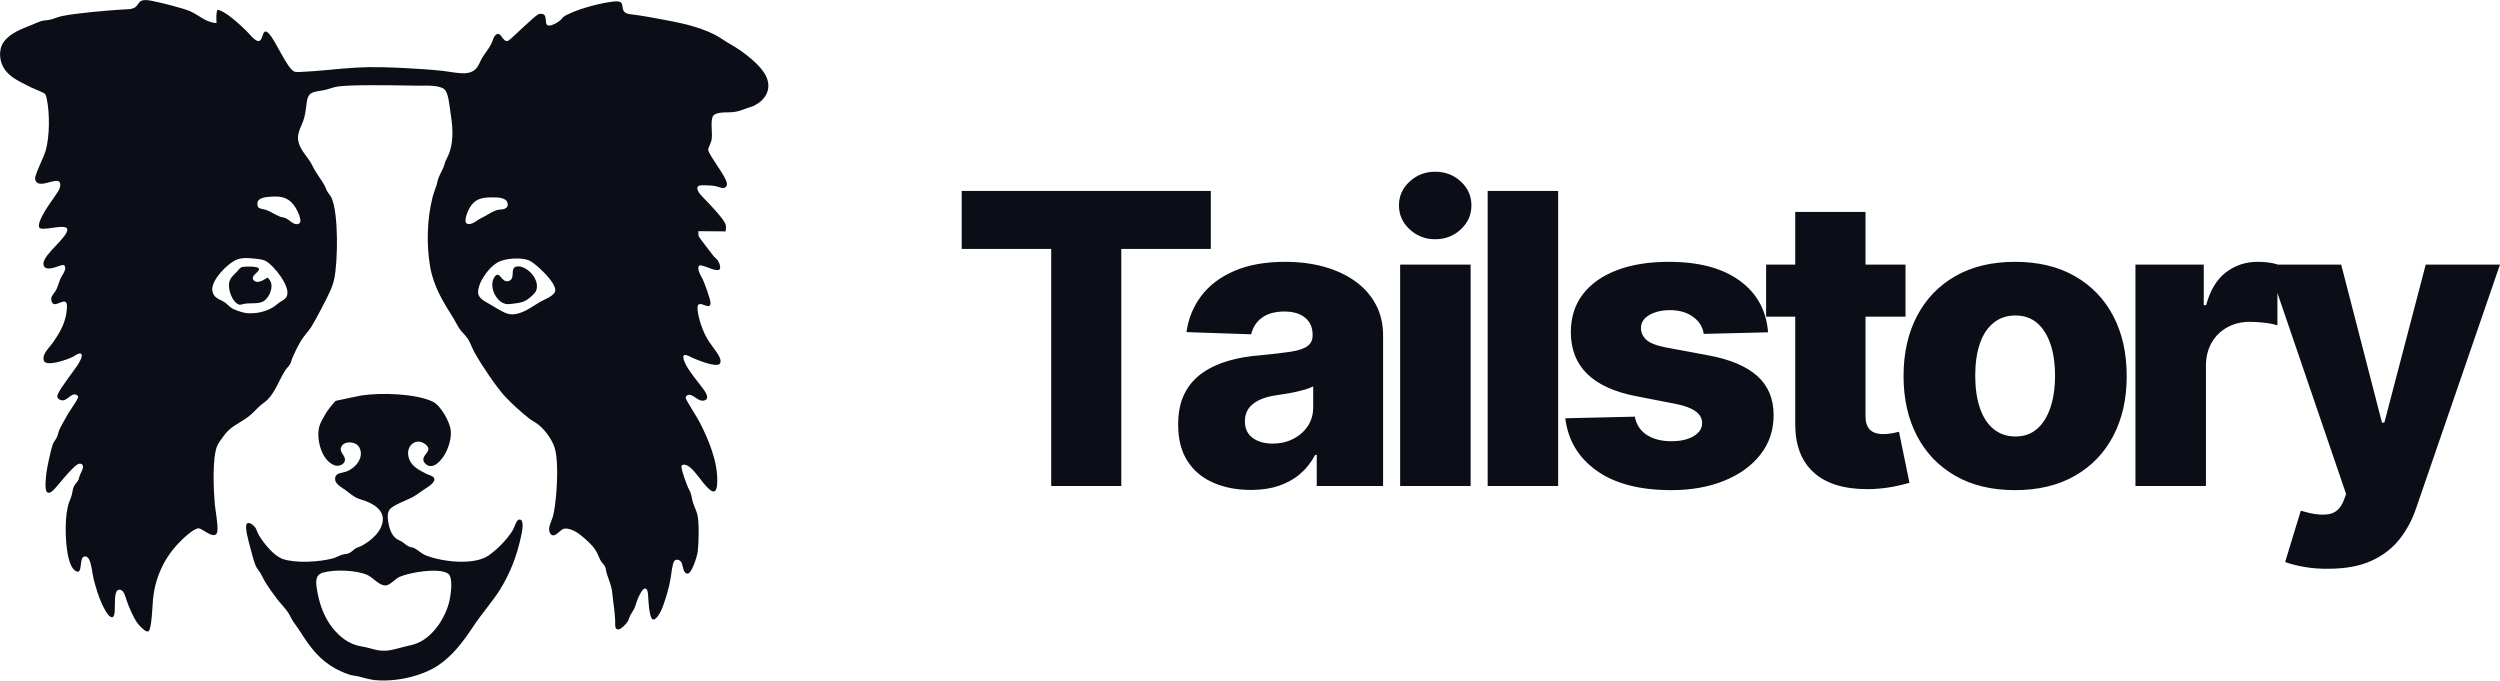
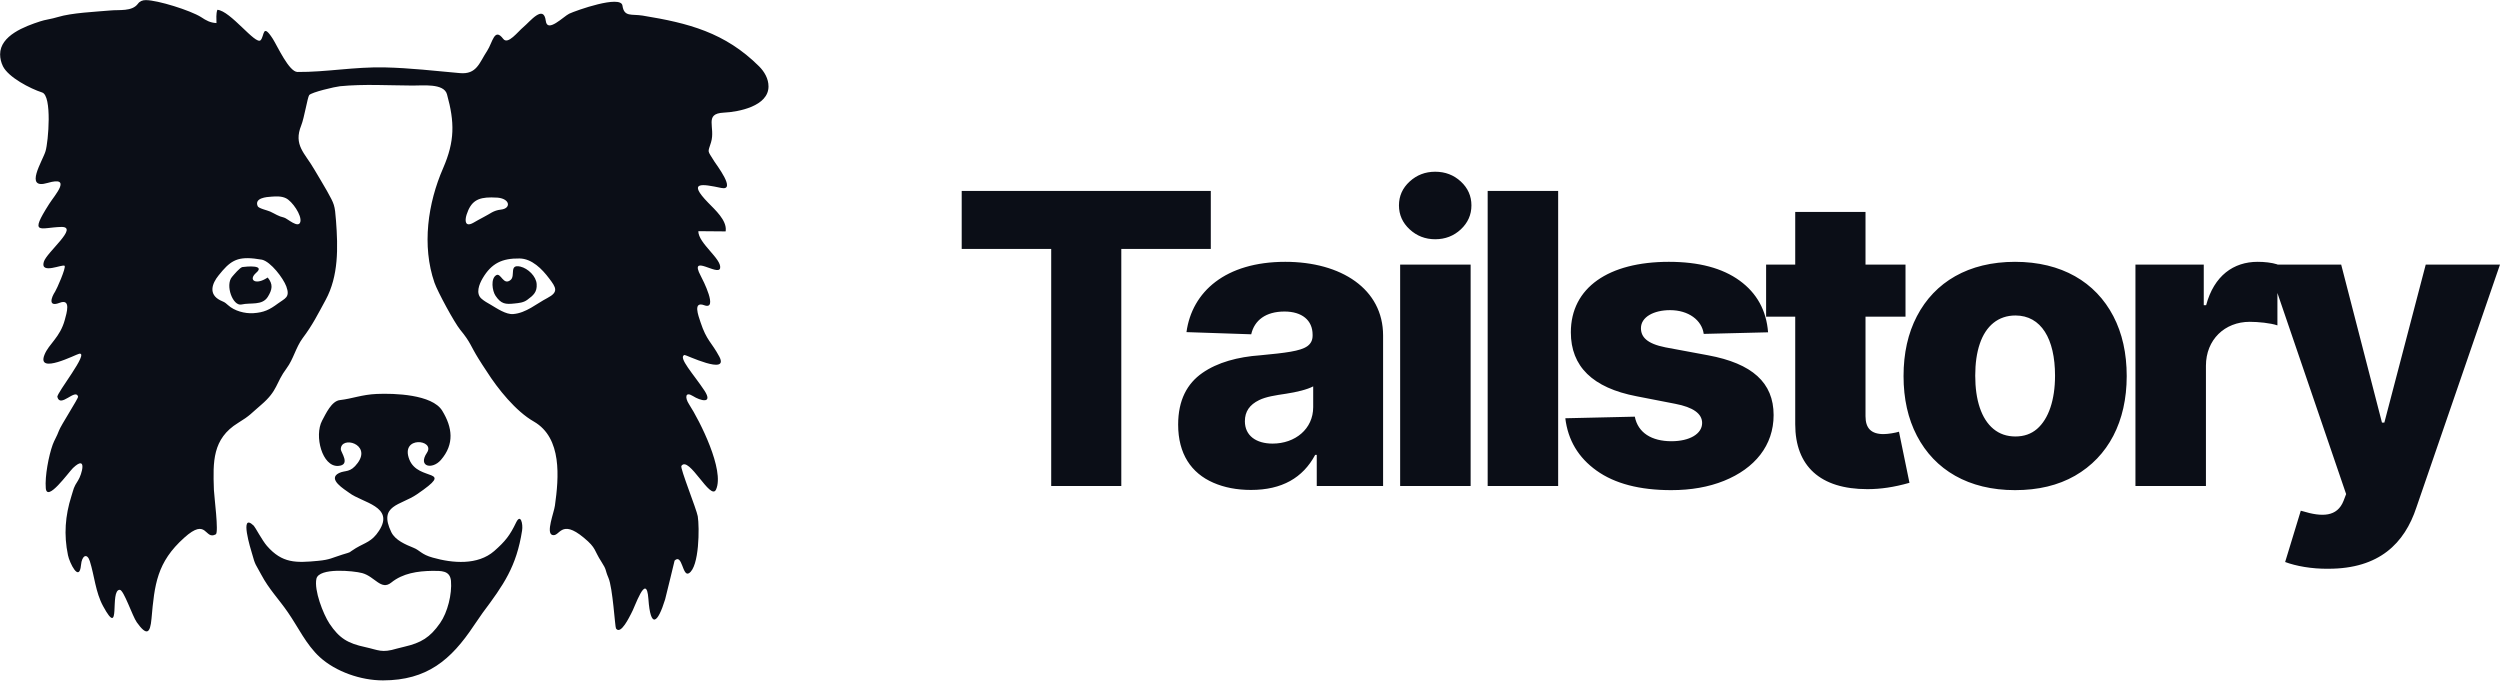
<svg xmlns="http://www.w3.org/2000/svg" viewBox="0 0 2761.79 751.75" width="2761.79" height="751.75">
-   <path fill="#0B0E17" d="M239.14 25.48C239.14 24.44 239.11 23.39 239.08 22.32C238.97 18.43 238.87 14.4 240.12 10.83C248.37 11.45 265.97 28.06 272.12 34.09C275.57 37.42 278.89 42.22 283.2 44.68C287.45 47.04 288.75 43.2 289.97 39.64C291.28 35.77 292.49 32.23 297.23 37.29C304.98 45.78 316.55 74.22 324.55 78.77C326.24 79.66 328.4 79.6 330.34 79.54C330.81 79.52 331.26 79.51 331.69 79.51C352.24 78.65 372.67 75.94 393.11 74.71C411.07 73.6 429.29 74.34 447.26 75.2C461.17 75.94 475.07 76.8 488.98 78.28C495.63 79.02 502.4 80.49 509.04 80.86C512 81.11 514.83 80.98 517.66 80.37C520.74 79.75 523.44 78.28 525.66 76.06C528.98 72.74 530.21 67.94 532.67 63.88C535.87 58.58 539.94 54.03 542.77 48.37C544.24 45.42 544.86 41.6 547.2 39.02C550.51 35.57 552.52 38.3 554.64 41.17C556.53 43.74 558.52 46.43 561.6 44.92C564.43 43.45 590.52 17.48 594.83 15.75C596.18 15.14 597.54 15.14 599.01 15.38C602.43 15.86 602.69 19.17 602.95 22.31C603.21 25.62 603.46 28.75 607.38 28.18C611.57 27.57 616.74 24.49 619.81 21.66C620.8 20.8 621.17 19.69 622.15 18.95C624 17.23 626.83 16.12 629.17 15.02C641.84 8.98 664.73 2.95 678.77 1.6C686.85 0.85 687.27 4.01 687.73 7.54C688.19 11.01 688.7 14.84 696.49 15.75C707.57 16.98 718.27 19.08 729.23 21.05C749.9 24.86 770.33 28.68 789.29 38.15C795.56 41.23 800.98 45.66 807.13 48.98C820.06 56.25 841.84 72.25 847.13 86.15C852.3 99.57 845.16 110.65 832.98 116.8C830.76 117.91 828.3 118.28 826.09 119.14C820.18 121.35 815.38 123.45 808.98 123.94C807.85 124.04 806.36 124.06 804.67 124.08C798.06 124.16 788.54 124.28 787.07 129.48C785.81 133.65 786.05 138.39 786.29 143.16C786.5 147.26 786.7 151.39 785.96 155.2C785.77 156.22 785.07 157.82 784.34 159.51C783.22 162.08 782.02 164.84 782.4 166.03C783.46 169.59 787.51 175.68 791.74 182.06C797.77 191.14 804.18 200.79 802.95 204.55C801.42 209.15 797.13 207.71 793.51 206.5C792.47 206.15 791.49 205.82 790.64 205.66C786.58 204.92 782.4 204.68 778.33 204.68C778.1 204.68 777.83 204.67 777.54 204.67C774.83 204.62 770.22 204.54 770.33 207.88C770.58 212.8 776.73 217.97 779.81 221.29C784.61 226.34 800.24 242.46 801.72 248.37C802.23 250.32 801.98 252.43 801.73 254.44C801.68 254.84 801.64 255.24 801.6 255.63L771.44 255.38C771.44 255.62 771.44 255.85 771.44 256.08C771.43 257.94 771.41 259.79 772.18 261.54C772.67 262.64 786.58 280.86 788.43 283.08C789.9 284.8 791.87 286.03 793.1 287.88C794.33 289.97 795.93 293.54 795.56 296.12C794.86 300.33 788.14 297.83 782.02 295.55C777.39 293.84 773.12 292.25 772.06 293.78C769.97 296.98 773.78 304.24 775.5 306.95C777.6 310.4 785.1 331.2 784.98 334.77C784.81 339.55 781.45 338.32 778.02 337.05C774.12 335.62 770.12 334.15 770.58 341.41C771.2 351.51 776.49 366.28 781.78 375.01C783.75 378.34 786.33 381.41 788.43 384.61C788.75 385.08 789.16 385.63 789.6 386.24C792.67 390.4 797.81 397.39 795.44 401.47C792.12 406.89 769.6 397.29 764.8 395.2C764.64 395.12 764.44 395.02 764.21 394.9C761.94 393.73 756.55 390.95 755.32 392.74C753.84 395.07 756.55 400.61 757.66 402.71C761.35 410.34 770.83 421.54 776.24 428.8C778.09 431.26 783.87 439.01 779.81 441.6C775.73 444.21 771.83 441.61 768.17 439.18C765.1 437.13 762.2 435.2 759.5 436.55C758.15 437.17 757.29 438.4 757.53 439.87C758.03 442.34 770.58 461.78 772.92 466.46C782.76 485.54 792.98 510.15 792.36 531.94C792.24 534.89 792.24 538.34 790.89 541.04C788.56 545.7 783.6 540.68 781.19 538.24C781.05 538.1 780.92 537.97 780.8 537.84C774.27 530.95 769.47 522.46 762.33 516.3C760.24 514.58 755.44 511.63 752.98 514.46C751.38 516.18 759.5 538.09 761.23 540.92C763.81 544.86 764.06 549.9 765.29 554.34C766.64 559.14 769.1 563.44 770.33 568.24C772.55 576.86 771.93 600.12 770.83 609.35C770.33 613.41 764.18 634.83 759.13 633.72C752.24 632.12 756.43 618.83 748.06 618.34C746.7 618.21 745.6 618.83 744.86 619.81C742.64 622.89 741.66 634.21 740.92 638.4C739.2 648.86 736.12 659.2 732.55 669.17C731.32 672.98 726.4 683.93 721.97 684.43C717.62 684.85 716.56 667.37 716.11 660C716.04 658.82 715.99 657.9 715.93 657.35C715.91 657.13 715.88 656.87 715.86 656.58C715.63 654.14 715.2 649.66 712.12 650.21C709.41 650.7 706.09 658.09 704.98 660.55C703.26 664.12 702.52 667.93 701.04 671.5C699.93 674.21 698.09 676.43 696.73 679.01C695.5 681.1 695.01 683.57 693.9 685.78C692.18 688.86 686.4 695.5 682.46 695.38C679.35 695.17 679.51 690.39 679.6 687.53C679.61 687.1 679.63 686.72 679.63 686.4C679.38 676.3 677.41 666.33 676.55 656.37C675.57 646.15 672.86 641.97 670.03 632.74C669.41 630.64 669.41 628.3 668.55 626.21C667.32 623.75 665.23 622.03 663.87 619.81C662.27 617.35 661.53 614.52 660.18 611.94C657.1 605.41 651.69 599.75 646.15 595.07C640.37 589.9 631.75 583.14 623.38 584C621.81 584.13 619.95 585.73 618 587.41C614.59 590.35 610.89 593.53 608 589.54C605.13 585.38 607.33 579.84 609.23 575.05C609.86 573.45 610.46 571.94 610.83 570.58C611.81 566.64 612.55 562.58 613.04 558.52C615.26 542.64 617.1 512.61 613.41 497.23C612.3 492.43 610.09 487.87 607.5 483.69C603.57 477.41 598.4 471.38 592.12 467.2C589.54 465.47 586.83 464.12 584.37 462.15C575.38 454.89 566.4 447.01 558.4 438.52C548.43 427.94 531.2 402.09 524.18 389.29C521.47 384.37 519.87 379.2 516.92 374.4C514.09 370.09 510.15 367.01 507.57 363.08C505.23 359.63 503.5 355.81 501.41 352.37C489.47 333.29 478.89 316.68 475.07 294.03C471.01 269.54 471.75 242.34 477.78 218.21C479.01 213.17 481.11 208.49 482.58 203.57C483.2 201.6 483.32 199.51 484.06 197.66C485.54 193.11 488.12 189.17 489.97 184.74C490.71 182.89 491.07 180.8 491.81 178.95C493.17 175.51 495.14 172.31 496.37 168.86C501.78 153.6 499.81 137.6 497.35 121.97C496.37 115.94 495.51 104.86 492.06 99.94C488.06 94.21 473.63 94.46 465.17 94.61C463.99 94.63 462.93 94.65 462.03 94.65C459.94 94.62 457.38 94.58 454.44 94.53C431.52 94.17 386.12 93.45 372.92 95.63C368.24 96.37 363.81 98.21 359.26 99.32C355.07 100.31 350.64 100.55 346.58 101.78C345.23 102.28 343.88 102.77 342.77 103.75C338.95 107.08 338.83 113.48 338.21 118.15C337.72 122.71 336.86 127.51 335.51 131.94C334.8 134.15 333.88 136.33 332.95 138.5C330.64 143.94 328.33 149.38 329.48 155.45C330.95 164.31 337.72 171.08 342.4 178.21C344.37 181.17 345.6 184.37 347.44 187.45C351.01 193.48 355.2 199.01 358.64 205.05C359.63 206.89 360.12 208.86 361.11 210.71C362.46 213.41 364.8 215.51 366.15 218.34C374.15 235.44 373.29 289.11 369.23 308.06C368.37 312.24 367.01 316.43 365.29 320.37C361.97 328.12 348.06 354.71 343.51 361.72C339.81 367.14 335.14 371.81 331.81 377.6C328.49 383.38 325.54 389.54 322.83 395.69C321.97 397.78 321.6 400.12 320.61 402.09C319.14 404.67 316.55 406.77 314.95 409.35C308.43 419.81 304.61 431.75 296.12 440.98C293.66 443.57 290.71 445.29 288 447.63C283.08 451.94 279.01 456.98 273.6 460.92C263.63 468.18 253.91 471.14 246.03 483.07C243.94 486.03 241.11 489.6 239.75 492.92C234.34 506.95 235.94 541.66 237.29 557.17C237.43 558.56 237.75 560.76 238.13 563.39C239.39 572.16 241.33 585.61 239.63 588.92C237.17 593.68 230.83 589.8 225.67 586.65C223.09 585.07 220.8 583.67 219.44 583.63C213.41 583.63 200 597.04 195.81 601.6C180.18 618.58 171.2 639.63 168.98 662.4C168.49 667.81 167.63 695.13 164.06 697.35C161.46 699.05 155.83 692.94 153.51 690.41C153.31 690.19 153.13 690 152.98 689.84C148.43 684.67 142.03 670.03 139.81 663.01C138.71 659.69 137.11 652.8 133.29 651.69C127.06 649.9 126.97 659.6 126.89 668.48C126.82 676.08 126.75 683.08 122.83 681.72C119.01 680.49 114.34 671.01 112.74 667.44C108.8 659.2 105.85 648.74 103.51 640C101.91 633.6 101.29 623.26 98.34 617.84C97.48 616.24 96 614.77 94.15 614.64C90.39 614.52 89.82 619.41 89.28 623.98C88.71 628.82 88.18 633.29 83.94 631.01C73.11 625.47 72.37 591.63 72.61 580.8C72.86 572.3 73.48 563.44 76.18 555.32C77.05 552.49 78.4 550.03 79.14 547.2C80.12 544 80.12 540.8 81.48 537.72C82.83 534.64 85.91 532.3 86.89 529.6C87.38 528.12 87.63 526.4 88.25 524.92C88.47 524.26 88.89 523.41 89.36 522.45C90.92 519.28 93.04 514.97 90.58 512.98C87.5 510.61 83.62 514.29 81.36 516.43C81.27 516.52 81.19 516.6 81.11 516.67C74.09 523.32 68.31 531.07 61.91 538.21C60.18 540.3 55.14 546.34 52.06 543.75C48.98 541.26 50.7 527.21 51.26 522.57C51.29 522.4 51.31 522.24 51.32 522.09C51.94 516.43 56.49 495.75 58.34 490.83C59.32 488.12 61.29 486.03 62.65 483.44C64.12 480.49 64.37 477.17 65.85 474.21C67.82 469.78 71.88 463.26 74.34 458.58C75.14 457.06 76.87 454.46 78.78 451.61C82.42 446.16 86.68 439.77 86.28 438.15C85.91 437.17 85.17 436.43 84.18 436.06C81.1 434.88 78.58 436.87 76 438.9C72.9 441.34 69.71 443.85 65.35 441.11C64.12 440.37 63.26 439.14 63.26 437.66C63.17 434.35 73.03 420.9 79.79 411.67C82.33 408.2 84.44 405.33 85.41 403.81C86.77 401.72 92.18 393.23 89.72 391.01C87.99 389.47 84.44 391.71 82.03 393.22C81.37 393.64 80.79 394 80.37 394.21C75.57 396.8 50.71 405.91 48.37 398.27C46.66 392.87 51.38 387.18 55.27 382.48C56.43 381.08 57.52 379.77 58.34 378.58C66.95 366.28 73.11 355.32 73.97 339.94C74.48 331.14 70.29 332.79 65.89 334.53C61.74 336.17 57.39 337.89 56.62 330.95C56.24 328.34 57.99 326.01 59.61 323.85C60.13 323.17 60.63 322.5 61.05 321.84C64.49 316.68 64.98 310.4 68.31 304.98C69.91 302.52 73.72 296.61 71.38 293.66C70.77 292.8 69.66 292.68 68.68 292.8C67.93 292.92 66.66 293.37 65.11 293.92C58.97 296.07 48.39 299.79 48 291.44C47.81 286.15 55 278.5 61.92 271.14C68.34 264.31 74.52 257.74 74.34 253.54C74.14 249.4 65.73 250.59 57.69 251.72C50.65 252.7 43.89 253.65 43.2 250.95C41.39 244.36 51.99 229.14 59.16 218.84C61.76 215.1 63.91 212.01 64.86 210.21C65.85 208.37 66.71 206.03 66.58 203.81C66.35 198.15 60.75 199.66 54.6 201.31C47.79 203.15 40.32 205.16 38.77 197.78C38.31 195.19 42.2 186.33 45.63 178.49C47.74 173.67 49.68 169.23 50.34 166.89C54.89 151.26 55.14 124.8 51.57 108.92C51.2 107.08 50.71 104.61 49.23 103.26C48.49 102.52 36.92 97.72 34.71 96.74C19.2 88.86 1.85 82.22 0.12 62.15C-0.25 56.74 0.86 50.83 4.06 46.4C11.57 36.06 24.62 31.75 35.82 27.2C40 25.6 43.94 23.26 48.49 22.65C50.95 22.28 53.29 22.28 55.75 21.66C60.18 20.55 64.25 18.58 68.68 17.72C83.69 14.52 119.75 11.45 136 10.46C139.69 10.22 144.12 10.46 147.57 8.98C150.26 7.81 151.44 6.07 152.54 4.44C154.56 1.45 156.33 -1.17 166.77 0.74C176.49 2.58 201.48 8.74 210.09 12.43C220.92 17.23 226.95 24.74 239.14 25.48ZM2359.06 536.86L2359.06 292.3L2434.53 292.3L2434.53 337.15L2437.15 337.15Q2443.71 312.65 2458.92 300.94Q2474.12 289.24 2494.03 289.24Q2499.5 289.24 2505.29 289.9Q2511.09 290.55 2515.9 292.08L2515.9 292.3L2586.34 292.3L2631.4 466.86L2634.03 466.86L2679.74 292.3L2761.77 292.3L2669.46 560.49Q2662.9 580.39 2650.76 595.71Q2638.62 611.02 2619.48 619.66Q2600.34 628.3 2572.34 628.3Q2558.34 628.52 2545.76 626.33Q2533.18 624.14 2524.43 620.86L2541.71 564.21L2543.46 564.64Q2559.87 569.68 2571.79 568.14Q2583.71 566.61 2588.96 553.27L2591.81 545.83L2515.9 323.67L2515.9 359.46Q2510.21 357.49 2501.25 356.51Q2492.28 355.52 2485.28 355.52Q2471.5 355.52 2460.45 361.65Q2449.4 367.77 2443.17 378.71Q2436.93 389.65 2436.93 404.08L2436.93 536.86ZM2226.04 541.46Q2187.54 541.46 2159.98 525.6Q2132.41 509.74 2117.65 481.41Q2102.88 453.08 2102.88 415.46Q2102.88 377.61 2117.65 349.29Q2132.41 320.96 2159.98 305.1Q2187.54 289.24 2226.04 289.24Q2264.54 289.24 2292.21 305.1Q2319.88 320.96 2334.65 349.29Q2349.41 377.61 2349.41 415.46Q2349.41 453.08 2334.65 481.41Q2319.88 509.74 2292.21 525.6Q2264.54 541.46 2226.04 541.46ZM1382.02 541.24Q1358.61 541.24 1340.35 533.25Q1322.08 525.27 1311.8 509.3Q1301.52 493.33 1301.52 469.05Q1301.52 448.71 1308.63 434.71Q1315.74 420.71 1328.32 411.96Q1340.9 403.21 1357.3 398.51Q1373.71 393.8 1392.3 392.49Q1413.08 390.52 1425.77 388.55Q1438.46 386.58 1444.25 382.43Q1450.05 378.27 1450.05 370.83L1450.05 369.74Q1450.05 357.71 1441.74 350.93Q1433.43 344.15 1418.99 344.15Q1403.46 344.15 1394.16 350.93Q1384.86 357.71 1382.24 369.3L1310.71 366.9Q1313.77 344.58 1327 326.97Q1340.24 309.37 1363.54 299.3Q1386.83 289.24 1419.86 289.24Q1443.05 289.24 1462.74 294.71Q1482.43 300.18 1497.08 310.68Q1511.74 321.18 1519.83 336.27Q1527.92 351.36 1527.92 370.61L1527.92 536.86L1454.64 536.86L1454.64 502.52L1452.89 502.52Q1446.11 515.21 1436.05 523.74Q1425.99 532.27 1412.54 536.75Q1399.08 541.24 1382.02 541.24ZM523.57 690.95C512.61 707.44 500.67 724.06 483.94 735.13C465.11 747.57 436.06 753.6 413.66 751.26C407.51 750.52 401.72 748.67 395.69 747.2C393.11 746.58 390.4 746.46 387.81 745.84C380.55 743.87 370.71 739.2 364.43 734.89C348.18 723.93 339.44 709.9 328.98 693.78C327.26 691.07 325.04 688.61 323.32 685.78C321.6 682.95 320.37 679.87 318.64 677.17C315.08 671.87 310.52 667.32 306.58 662.4C301.54 655.87 296.49 648.74 292.18 641.6C290.58 638.77 289.35 635.69 287.63 632.98C285.78 630.15 283.69 627.81 282.34 624.61C279.75 618.46 278.4 611.69 276.55 605.17C276.45 604.79 276.32 604.31 276.16 603.76C274.48 597.66 270.13 581.98 272.61 578.7C275.08 575.5 281.23 581.17 282.46 583.5C283.81 585.97 284.55 588.8 286.03 591.26C291.2 600 302.4 614.03 312.24 617.47C326.64 622.52 353.11 620.8 367.75 616.86C371.32 615.87 374.4 613.9 377.97 612.8C380.55 611.94 383.26 612.18 385.72 611.07C388.8 609.6 390.77 606.89 393.72 605.29C395.07 604.55 396.8 604.3 398.27 603.57C404.18 600.74 409.97 596.43 414.52 591.63C417.11 588.92 419.32 585.97 420.8 582.52C427.69 567.5 417.11 558.64 404.18 553.6C400.61 552.24 397.04 551.5 393.72 549.9C389.29 547.69 385.6 544.24 381.66 541.41C378.09 538.83 371.2 535.26 370.34 530.58C369.21 524.02 374.36 522.89 379.06 521.85C380.53 521.52 381.96 521.21 383.14 520.74C393.23 516.67 402.83 504.98 396.8 494.03C393.23 487.63 380.18 486.4 376.98 493.78C375.52 497.07 377.09 499.44 378.69 501.86C379.79 503.52 380.89 505.19 381.04 507.2C381.54 513.23 373.91 515.81 369.35 513.97C355.2 508.43 349.41 485.66 352.49 472.24C353.72 466.71 357.66 460.67 360.49 455.75C361.47 453.91 369.47 443.69 370.83 442.83C371.2 442.71 396.67 437.29 399.01 436.92C419.81 433.6 459.57 434.58 478.52 443.94C487.01 448.24 497.1 466.34 497.97 475.57C498.7 483.94 496 493.17 492.18 500.55C488.74 506.95 479.51 519.38 471.01 513.23C469.66 512.12 468.18 510.64 467.81 508.92C467.09 505.93 468.89 503.61 470.62 501.39C473.02 498.31 475.26 495.42 470.4 491.2C459.94 482.09 446.4 492.92 452.18 507.57C455.51 515.94 464 519.75 471.51 523.69C472.07 523.96 472.81 524.22 473.6 524.51C476.44 525.53 480.07 526.84 479.87 529.72C479.63 534.27 471.14 538.95 467.69 541.29C463.75 543.87 460.06 546.83 455.87 549.17C450.09 552.37 434.21 557.9 430.64 562.7C427.94 566.15 428.06 570.95 428.67 575.14C429.66 582.15 431.87 590.89 438.03 595.2C439.87 596.55 442.09 597.17 444.06 598.4C446.64 600.12 448.74 602.34 451.57 603.69C453.66 604.67 456 604.55 457.97 605.66C462.27 608 465.11 611.2 469.78 613.29C487.26 620.55 523.57 624.98 539.69 613.66C549.9 606.52 559.75 596.43 566.4 585.84C566.91 585.04 567.47 583.65 568.1 582.1C569.6 578.42 571.48 573.82 573.9 573.9C579.76 573.9 576.62 587.93 575.57 592.61C575.5 592.95 575.43 593.24 575.38 593.47C571.07 613.78 563.57 633.23 552.61 650.95C545.1 663.26 532.43 677.66 523.57 690.95ZM1953.22 367.11L1882.12 368.86Q1880.59 357.49 1870.42 350.05Q1860.25 342.62 1844.93 342.62Q1831.37 342.62 1822.08 347.97Q1812.78 353.33 1812.78 362.52Q1812.78 369.74 1818.58 375.21Q1824.37 380.68 1839.9 383.74L1886.93 392.49Q1923.47 399.27 1941.4 415.46Q1959.34 431.65 1959.34 458.55Q1959.34 483.71 1944.68 502.3Q1930.03 520.89 1904.54 531.18Q1879.06 541.46 1846.25 541.46Q1793.97 541.46 1763.78 519.91Q1733.59 498.36 1729.22 462.05L1806 460.3Q1808.62 473.65 1819.34 480.54Q1830.06 487.43 1846.47 487.43Q1861.56 487.43 1870.97 481.85Q1880.37 476.27 1880.37 467.3Q1880.37 451.77 1850.62 446.08L1807.97 437.77Q1771.44 430.77 1753.39 413.05Q1735.34 395.33 1735.34 367.11Q1735.34 342.4 1748.58 325.12Q1761.81 307.83 1786.09 298.54Q1810.37 289.24 1843.62 289.24Q1893.28 289.24 1921.82 310.02Q1950.37 330.8 1953.22 367.11ZM1062.41 275.02L1062.41 210.93L1337.59 210.93L1337.59 275.02L1238.72 275.02L1238.72 536.86L1161.28 536.86L1161.28 275.02ZM2105.05 292.3L2105.05 349.83L2060.86 349.83L2060.86 459.86Q2060.86 469.71 2065.67 474.63Q2070.49 479.55 2080.77 479.55Q2084.7 479.55 2089.85 478.68Q2094.99 477.8 2097.83 476.93L2109.42 533.36Q2096.3 537.08 2085.03 538.72Q2073.77 540.36 2062.83 540.36Q2023.89 540.36 2003.55 521.88Q1983.21 503.4 1983.21 468.61L1983.21 349.83L1951.05 349.83L1951.05 292.3L1983.21 292.3L1983.21 234.12L2060.86 234.12L2060.86 292.3ZM1721.32 210.93L1721.32 536.86L1643.45 536.86L1643.45 210.93ZM1546.76 536.86L1546.76 292.3L1624.63 292.3L1624.63 536.86ZM446.64 714.46C452.43 713.1 458.21 712.12 463.63 709.29C480.74 700.8 493.9 679.13 497.1 660.8C498.21 654.89 500.55 637.17 494.89 633.6C484.31 626.83 452.43 632.37 441.35 637.29C436.55 639.38 430.77 646.77 425.84 646.77C418.46 646.77 411.94 637.66 405.29 634.95C393.11 629.78 369.47 628.92 356.67 632.61C348.43 634.95 348.8 642.58 349.91 649.72C352.12 664 356.31 677.78 364.55 689.84C371.57 699.93 381.41 709.17 393.47 712.73C397.41 713.97 401.47 714.33 405.41 715.32C407.25 715.77 408.87 716.22 410.39 716.63C415.89 718.14 419.93 719.25 427.07 718.77C433.84 718.27 440.12 715.93 446.64 714.46ZM2226.48 482.18Q2240.69 482.18 2250.32 473.86Q2259.94 465.55 2265.08 450.35Q2270.23 435.15 2270.23 415.02Q2270.23 394.68 2265.08 379.8Q2259.94 364.93 2250.32 356.72Q2240.69 348.52 2226.48 348.52Q2212.26 348.52 2202.19 356.72Q2192.13 364.93 2187.1 379.8Q2182.07 394.68 2182.07 415.02Q2182.07 435.15 2187.1 450.35Q2192.13 465.55 2202.19 473.86Q2212.26 482.18 2226.48 482.18ZM1585.48 264.3Q1569.07 264.3 1557.26 253.37Q1545.45 242.43 1545.45 226.9Q1545.45 211.37 1557.26 200.54Q1569.07 189.71 1585.48 189.71Q1602.1 189.71 1613.81 200.54Q1625.51 211.37 1625.51 226.9Q1625.51 242.43 1613.81 253.37Q1602.1 264.3 1585.48 264.3ZM280.98 285.66C274.71 285.04 268.06 284.43 262.03 286.64C252.06 290.21 232.74 309.66 234.58 321.11C235.94 329.72 243.08 330.58 247.63 333.54C250.46 335.38 252.55 337.97 255.14 339.81C258.58 342.4 267.57 345.23 271.88 345.84C282.09 346.95 293.17 344.61 302.03 339.2C304.37 337.72 306.46 335.63 308.8 334.03C312.12 331.81 315.81 330.46 317.17 326.28C320.49 315.81 302.64 293.54 294.03 288.61C290.21 286.4 285.29 286.15 280.98 285.66ZM542.03 336.61C547.2 339.69 554.95 344.74 560.49 346.46C571.14 349.7 582.59 342.39 591.83 336.49C593.48 335.44 595.06 334.43 596.55 333.54C600.86 331.08 612.3 326.89 613.29 321.72C615.14 312.61 593.72 293.17 586.46 288.74C577.97 283.69 558.64 285.04 550.03 289.72C543.75 293.29 538.46 299.32 534.52 305.35C531.32 310.15 526.4 320.37 528.74 326.03C530.83 331.08 537.6 334.03 542.03 336.61ZM1405.86 490.05Q1418.33 490.05 1428.5 484.91Q1438.68 479.77 1444.69 470.8Q1450.71 461.83 1450.71 449.8L1450.71 426.83Q1447.43 428.58 1442.72 430Q1438.02 431.43 1432.33 432.74Q1426.64 434.05 1420.85 434.93Q1415.05 435.8 1409.8 436.68Q1398.64 438.21 1390.88 442.04Q1383.11 445.86 1379.18 451.55Q1375.24 457.24 1375.24 465.33Q1375.24 477.36 1383.77 483.71Q1392.3 490.05 1405.86 490.05ZM295.75 306.58C297.23 308.43 298.95 310.4 299.57 312.74C301.41 319.38 296.74 329.72 290.71 333.04C288.98 333.91 287.26 334.4 285.41 334.64C282.99 335.01 280.52 335.04 278.05 335.07C274.76 335.11 271.47 335.15 268.31 336C268.06 336.06 267.81 336.13 267.57 336.19C266.4 336.51 265.35 336.8 264.12 336.49C261.17 335.63 258.95 332.8 257.35 330.34C253.91 324.8 251.08 314.71 254.4 308.55C256.12 305.35 259.2 302.77 261.66 300.18C263.14 298.71 264.98 295.88 266.95 295.14C269.66 294.28 285.78 293.66 286.15 297.11C286.28 298.65 284.66 300.16 282.96 301.75C281.41 303.19 279.79 304.69 279.38 306.34C279.14 307.81 279.51 309.17 280.74 310.15C284.58 313.25 290.1 309.95 294.07 307.57C294.67 307.21 295.23 306.87 295.75 306.58ZM568.49 335.26C567.87 335.33 567.22 335.42 566.56 335.51C563.79 335.9 560.73 336.32 558.15 335.63C547.07 332.8 539.32 314.71 546.83 305.23C549.58 301.85 551.48 304.01 553.71 306.56C555.87 309.03 558.34 311.85 562.21 310.4C570.09 307.44 562.58 295.75 570.95 294.4C580.92 292.68 596.67 307.69 592.49 320.61C591.75 322.95 589.78 324.68 588.06 326.4C581.54 332.55 577.47 334.28 568.49 335.26ZM300.06 217.23C299.75 217.25 299.43 217.27 299.08 217.3C293.66 217.65 284.19 218.28 284.31 225.11C284.31 226.58 284.55 228.18 285.54 229.17C287.51 230.89 291.2 231.01 293.66 231.75C299.2 233.72 303.75 237.17 309.17 239.26C311.26 240.12 313.6 240.12 315.57 240.98C317.17 241.68 318.64 242.81 320.11 243.95C322.81 246.04 325.52 248.14 329.11 247.51C335.63 246.28 328.61 232.98 326.77 229.78C320.24 218.95 312.24 216.37 300.06 217.23ZM542.77 218.09C531.94 218.09 524.06 219.94 518.52 230.15C516.67 233.48 510.4 247.14 517.54 247.51C520.92 247.75 524.02 245.68 527 243.69C528.46 242.71 529.9 241.76 531.32 241.11C537.23 238.4 542.64 234.09 548.8 232.12C552.37 231.01 556.92 232.12 559.87 229.05C560.98 227.81 561.1 226.09 560.74 224.49C559.36 217.97 549.7 218.04 543.99 218.08C543.56 218.09 543.15 218.09 542.77 218.09Z" />
+   <path fill="#0B0E17" d="     M239.14,25.48 C239.14,20.68 238.52,15.38 240.12,10.83 C254.64,11.82 282.34,50.09 287.88,44.43       C292.31,39.88 289.72,24.74 301.41,42.95 C306.46,50.95 319.26,79.38 328.61,79.51       C360.37,79.75 391.38,73.72 425.11,74.46 C452.92,75.08 480.24,78.28 507.81,80.74       C526.77,82.58 529.47,69.29 538.21,56.12 C544.24,46.89 546.09,29.91 555.94,42.95       C561.1,49.85 572.18,34.83 578.21,29.91 C585.47,23.88 600.61,4.31 602.95,23.14       C604.67,36.8 622.64,18.09 628.8,15.14 C636.67,11.45 685.9,-5.91 687.63,6.15       C689.47,19.08 697.47,15.26 709.9,17.23 C760.49,25.48 800.86,35.82 838.52,73.23       C844.43,79.14 848.98,86.89 848.98,95.51 C848.98,117.29 816,123.69 799.5,124.43       C777.35,125.54 790.64,140.43 785.47,157.29 C781.78,169.35 781.16,165.29 789.04,178.21       C791.01,181.54 814.03,211.2 796.8,207.63 C775.5,203.2 759.01,200 782.4,224       C789.9,231.75 802.95,243.32 801.72,254.77 L801.6,255.63 L771.44,255.38       C771.44,268.8 797.29,285.91 795.56,296.12 C793.84,305.72 760.61,279.38 774.03,304.61       C776.61,309.41 793.6,342.89 778.09,337.23 C765.17,332.43 771.56,348.8 773.78,355.69       C780.67,376.61 785.96,377.72 794.7,394.09 C805.78,415.26 757.41,391.75 756.18,392.12       C748.55,394.58 766.64,413.91 778.21,431.51 C788.06,446.64 773.66,442.71 765.53,437.54       C756.92,432.12 756.43,439.26 761.23,446.64 C773.04,464.86 800.73,519.51 791.01,540.8       C785.1,553.97 760.98,502.77 752.73,514.71 C751.13,517.04 769.6,562.83 770.83,570.34       C772.8,582.52 772.55,626.21 761.1,633.23 C753.84,637.66 753.84,610.83 745.23,619.32       C745.1,619.57 736.24,656.98 734.77,662.15 C726.52,688.86 718.64,694.89 716.3,661.66       C714.09,630.77 701.29,671.38 697.1,678.15 C695.87,680.24 685.78,702.15 680.49,694.27       C679.38,692.67 676.92,649.1 672.12,638.27 C668.06,628.8 670.64,630.27 664.37,620.55       C656.12,608 659.07,605.66 645.04,594.09 C619.2,572.55 618.58,593.47 610.21,591.01       C602.83,588.92 612.06,566.15 613.04,558.52 C617.35,527.63 621.17,483.81 589.78,465.72       C569.84,454.4 549.9,429.54 537.72,410.34 C534.52,405.54 531.44,400.86 528.49,396.06       C519.63,381.78 520,378.34 508.43,364.31 C501.9,356.31 483.57,322.46 480,312.37       C465.84,271.38 472.61,224.49 489.6,185.6 C502.4,156.06 502.4,135.26 493.78,104.12       C490.34,91.69 466.46,94.65 455.87,94.52 C429.41,94.4 401.97,92.68 375.63,95.26       C370.46,95.75 343.88,101.91 341.54,105.11 C339.69,107.69 336.12,130.21 332.8,138.46       C323.94,160.37 336.74,168.98 347.08,186.95 C351.75,194.95 356.67,202.83 361.23,210.95       C369.47,225.85 369.84,226.21 371.2,243.94 C373.41,273.48 374.15,304.74 359.75,331.32       C351.01,347.32 345.48,358.77 334.28,373.66 C326.77,383.87 324.18,396.67 316.68,406.77       C304.24,423.38 307.32,431.14 288.49,447.26 C277.17,456.86 276.68,458.83 263.01,467.2       C234.45,484.7 235.3,510.49 236.27,540.17 L236.31,541.29       C236.55,548.18 241.84,588.3 238.4,590.27 C225.84,597.17 229.17,570.83 203.45,594.09       C173.29,621.17 170.71,645.66 167.38,683.32 C165.91,700.3 161.85,702.52 151.14,687.5       C146.34,680.86 136.74,651.57 132.31,651.57 C120.61,651.44 134.4,707.44 113.85,669.53       C105.48,654.15 104.37,636.18 99.2,619.81 C96.25,610.7 90.46,613.41 89.48,624.24       C87.63,643.94 76.8,621.78 75.08,613.29 C70.4,590.77 72,569.72 78.89,548.06       C81.72,539.2 80.98,538.95 86.28,530.7 C90.21,524.8 96.98,501.54 80.61,517.04       C75.57,521.97 51.82,555.44 50.58,539.2 C49.48,526.15 53.78,503.51 58.22,491.2       C60.06,486.15 62.77,482.21 65.11,475.81 C67.08,470.15 86.77,439.87 86.28,438.15       C83.45,428.55 66.58,451.2 63.38,438.52 C62.28,434.46 99.2,388.67 87.51,390.77       C84.31,391.26 40.25,414.4 49.11,392 C53.91,379.81 66.34,372.92 71.63,353.23       C73.48,346.21 78.89,329.48 65.85,334.52 C52.92,339.57 56.49,328.74 60.92,322.09       C62.65,319.51 73.11,295.88 71.38,293.66 C69.66,291.32 44.18,303.63 48.37,289.35       C51.32,278.77 87.88,250.21 67.57,250.71 C44.43,251.32 31.75,260.8 54.28,225.35       C60.31,215.75 80.37,193.97 52.55,202.09 C25.97,209.97 47.38,177.35 50.34,166.89       C53.42,156.55 57.72,105.72 46.52,102.15 C33.48,97.97 9.23,85.42 3.2,73.11       C1.23,69.05 0.12,64.49 0.12,60.06 C0.12,39.14 27.69,29.05 44.31,23.63       C49.6,21.78 56.74,21.05 63.88,18.83 C79.26,14.15 105.23,13.05 121.85,11.57       C131.81,10.58 145.72,12.92 152.25,4.31 C154.34,1.35 157.41,0.12 160.98,0.12       C174.28,0.12 210.46,11.57 222.03,18.83 C227.81,22.65 232.12,25.11 239.14,25.48 Z     M2359.06,536.86 L2359.06,292.3 L2434.53,292.3 L2434.53,337.15 L2437.15,337.15       C2445.9,304.49 2467.47,289.24 2494.03,289.24 C2501.31,289.24 2509.47,290.05 2515.9,292.08       L2515.9,292.3 L2586.34,292.3 L2631.4,466.86 L2634.03,466.86 L2679.74,292.3 L2761.77,292.3       L2669.46,560.49 C2656.34,600.3 2628.34,628.3 2572.34,628.3       C2553.68,628.58 2536.11,625.24 2524.43,620.86 L2541.71,564.21 L2543.46,564.64       C2565.34,571.36 2581.96,571.05 2588.96,553.27 L2591.81,545.83 L2515.9,323.67 L2515.9,359.46       C2508.31,356.83 2494.6,355.52 2485.28,355.52 C2457.71,355.52 2436.93,375.21 2436.93,404.08       L2436.93,536.86 Z     M2226.04,541.46 C2174.7,541.46 2137.34,519.19 2117.65,481.41 Q2102.88,453.09 2102.88,415.46       C2102.88,390.24 2107.8,368.16 2117.65,349.29 C2137.34,311.51 2174.7,289.24 2226.04,289.24       C2277.36,289.24 2314.96,311.51 2334.65,349.29 C2344.49,368.16 2349.41,390.24 2349.41,415.46       C2349.41,465.62 2329.09,504.45 2292.21,525.6 C2273.75,536.16 2251.7,541.46 2226.04,541.46 Z     M1382.02,541.24 C1366.4,541.24 1352.51,538.57 1340.35,533.25       C1315.98,522.6 1301.52,501.43 1301.52,469.05 C1301.52,441.93 1311.54,423.62 1328.32,411.96       C1345.07,400.3 1367.49,394.24 1392.3,392.49 C1419.99,389.86 1436.51,387.96 1444.25,382.43       C1448.1,379.65 1450.05,375.8 1450.05,370.83 L1450.05,369.74       C1450.05,353.71 1438.24,344.15 1418.99,344.15 C1398.27,344.15 1385.74,353.84 1382.24,369.3       L1310.71,366.9 C1316.83,322.27 1353.8,289.24 1419.86,289.24       C1481.68,289.24 1527.92,319.27 1527.92,370.61 L1527.92,536.86 L1454.64,536.86 L1454.64,502.52       L1452.89,502.52 C1439.33,527.89 1416.14,541.24 1382.02,541.24 Z     M523.57,690.95 C498.09,729.35 471.51,751.5 423.26,751.63 L422.89,751.63       C398.77,751.63 371.07,742.15 353.23,725.9 C338.09,712 329.48,692.92 318.03,676.43       C308.06,661.9 297.23,651.07 288.61,634.83 C282.34,622.89 282.21,625.47 278.28,611.07       C277.29,607.75 263.88,564.92 280.37,580.8 C281.72,582.03 289.72,597.17 294.89,603.07       C311.75,622.4 326.89,621.9 351.38,619.57 C364.55,618.34 366.77,616.24 378.21,612.67       C390.27,608.98 383.01,611.69 393.11,605.54 C403.69,599.26 410.83,598.52 418.71,586.34       C436.31,559.38 400.24,555.44 385.84,544.49 C380.92,540.8 361.11,529.23 374.52,522.58       C381.66,519.14 386.95,522.7 395.2,511.38 C410.58,490.34 376.49,480.98 376.49,496.37       C376.49,499.57 387.81,513.84 373.54,514.71 C355.94,515.81 346.95,481.47 355.81,464.74       C360,456.98 366.27,442.95 375.63,441.97 C389.41,440.37 399.63,435.94 416.12,435.2       C435.57,434.34 477.41,435.69 488.49,453.66 C499.81,472.12 502.27,490.58 487.01,508.18       C477.41,519.14 461.29,515.57 471.63,500.18 C481.35,485.54 441.84,481.11 452.18,507.57       C462.15,532.92 504.37,516.18 460.55,546.09 C442.46,558.52 417.72,557.66 432.24,587.81       C436.67,596.92 448.12,601.6 456.86,605.17 C463.75,607.87 465.47,612.55 478.03,616       C500.06,622.27 527.75,624.61 545.97,608.74 C558.15,598.03 563.32,591.5 570.21,577.1       C575.14,567.01 577.97,578.7 576.74,586.21 C570.58,625.84 556.3,646.15 533.17,677.04 Z     M1953.22,367.11 L1882.12,368.86 C1880.09,353.71 1865.37,342.62 1844.93,342.62       C1826.87,342.62 1812.78,350.27 1812.78,362.52 C1812.78,372.15 1819.21,379.65 1839.9,383.74       L1886.93,392.49 C1935.65,401.52 1959.34,422.68 1959.34,458.55       C1959.34,492.09 1938.54,517.46 1904.54,531.18 C1887.57,538.02 1868.12,541.46 1846.25,541.46       C1811.4,541.46 1783.9,534.28 1763.78,519.91 C1743.65,505.54 1732.15,486.27 1729.22,462.05       L1806,460.3 C1809.5,478.09 1824.59,487.43 1846.47,487.43       C1866.59,487.43 1880.37,479.27 1880.37,467.3 C1880.37,456.95 1870.46,449.87 1850.62,446.08       L1807.97,437.77 C1759.27,428.43 1735.34,404.74 1735.34,367.11       C1735.34,317.68 1777.12,289.24 1843.62,289.24 C1876.74,289.24 1902.79,296.17 1921.82,310.02       C1940.86,323.87 1951.33,342.9 1953.22,367.11 Z     M1062.41,275.02 L1062.41,210.93 L1337.59,210.93 L1337.59,275.02 L1238.72,275.02 L1238.72,536.86       L1161.28,536.86 L1161.28,275.02 Z     M2105.05,292.3 L2105.05,349.83 L2060.86,349.83 L2060.86,459.86       C2060.86,472.99 2067.05,479.55 2080.77,479.55 C2086.02,479.55 2094.05,478.09 2097.83,476.93       L2109.42,533.36 C2091.92,538.33 2077.42,540.36 2062.83,540.36       C2010.92,540.36 1983.21,514.99 1983.21,468.61 L1983.21,349.83 L1951.05,349.83 L1951.05,292.3       L1983.21,292.3 L1983.21,234.12 L2060.86,234.12 L2060.86,292.3 Z     M1721.32,210.93 L1721.32,536.86 L1643.45,536.86 L1643.45,210.93 Z     M1546.76,536.86 L1546.76,292.3 L1624.63,292.3 L1624.63,536.86 Z     M446.64,714.46 C465.23,710.15 475.07,704.24 486.15,688.37       C494.52,676.43 499.44,656.24 498.21,641.72 C497.1,630.03 487.38,630.64 477.41,630.64       C461.29,630.89 445.04,633.23 432.24,643.57 C421.04,652.67 414.15,636.92 400.12,633.1       C390.52,630.52 352.37,626.83 349.54,639.38 C346.83,652.06 356.92,678.15 363.94,688.86       C374.89,705.35 384.49,710.77 403.32,714.83 C418.46,718.15 421.54,721.6 438.27,716.55 Z     M2226.48,482.18 C2235.95,482.18 2243.89,479.4 2250.32,473.86       C2263.14,462.77 2270.23,441.86 2270.23,415.02 C2270.23,374.33 2254.91,348.52 2226.48,348.52       C2207.51,348.52 2193.79,359.96 2187.1,379.8 C2183.73,389.71 2182.07,401.46 2182.07,415.02       C2182.07,441.86 2188.76,462.77 2202.19,473.86 C2208.89,479.4 2216.98,482.18 2226.48,482.18 Z     M1585.48,264.3 C1574.54,264.3 1565.13,260.65 1557.26,253.37       C1549.38,246.08 1545.45,237.24 1545.45,226.9 C1545.45,216.55 1549.38,207.76 1557.26,200.54       C1565.13,193.32 1574.54,189.71 1585.48,189.71 C1596.55,189.71 1606,193.32 1613.81,200.54       C1621.59,207.76 1625.51,216.55 1625.51,226.9 C1625.51,237.24 1621.59,246.08 1613.81,253.37       C1606,260.65 1596.55,264.3 1585.48,264.3 Z     M280.98,285.66 C261.04,283.44 253.66,288.98 241.48,304.24       C234.09,313.35 230.15,325.04 243.2,331.69 C248,334.15 247.26,332.92 251.94,337.11       C258.95,343.51 270.4,346.58 279.88,345.97 C291.57,345.23 297.84,342.15 307.08,335.26       C314.58,329.6 320.86,328.74 316.31,316.43 C312.86,307.2 299.2,289.23 289.48,286.89 Z     M542.03,336.61 C548.92,340.68 558.89,347.57 566.89,346.95       C581.17,345.84 592.61,335.51 604.67,329.23 C617.35,322.58 614.4,317.78 606.64,307.57       C598.89,297.23 587.57,285.66 573.9,285.54 C554.83,285.29 543.01,290.71 533.17,307.44       C529.35,313.97 525.17,324.31 532.06,330.09 C535.01,332.68 538.58,334.64 542.03,336.61 Z     M1405.86,490.05 C1430.8,490.05 1450.71,473.86 1450.71,449.8 L1450.71,426.83       C1444.14,430.33 1432.44,433.18 1420.85,434.93 C1408.79,436.74 1398.49,438.27 1390.88,442.04       C1380.51,447.13 1375.24,454.55 1375.24,465.33 C1375.24,481.37 1387.77,490.05 1405.86,490.05 Z     M295.75,306.58 C301.91,314.09 300.8,319.88 295.88,327.88       C289.6,337.84 277.17,334.03 266.83,336.37 C257.23,338.58 248.61,315.08 256.24,305.97       C258.34,303.51 264.98,295.51 267.81,295.01 C272.24,294.4 293.54,292.31 282.95,301.41       C274.34,309.04 281.72,314.46 292.8,308.31 Z     M568.49,335.26 C558.4,336.37 553.6,335.88 547.44,326.77 C543.75,321.35 541.9,307.69 548.18,304       C553.47,300.92 555.94,315.94 564.06,309.29 C569.72,304.61 561.97,291.57 574.89,294.52       C583.26,296.49 592.37,305.23 592.86,313.84 C593.47,322.58 589.29,326.28 582.52,331.2       C578.46,334.28 573.41,334.77 568.49,335.26 Z     M300.06,217.23 C294.4,217.6 280.74,218.58 284.68,227.81       C285.78,230.28 295.51,232.37 298.46,233.72 C304.37,236.43 307.32,238.89 313.84,240.37       C317.17,241.11 329.84,253.04 331.81,245.04 C333.54,237.78 322.83,222.28 315.81,218.95       C311.01,216.61 305.23,216.86 300.06,217.23 Z     M542.77,218.09 C527.75,218.09 520.24,222.28 515.44,237.17       C513.35,243.81 513.72,251.2 522.83,246.15 C526.77,244.06 529.84,241.97 534.15,239.88       C541.66,236.18 544.74,232.49 553.6,231.51 C564.55,230.28 563.81,219.69 549.78,218.34 Z" />
</svg>
